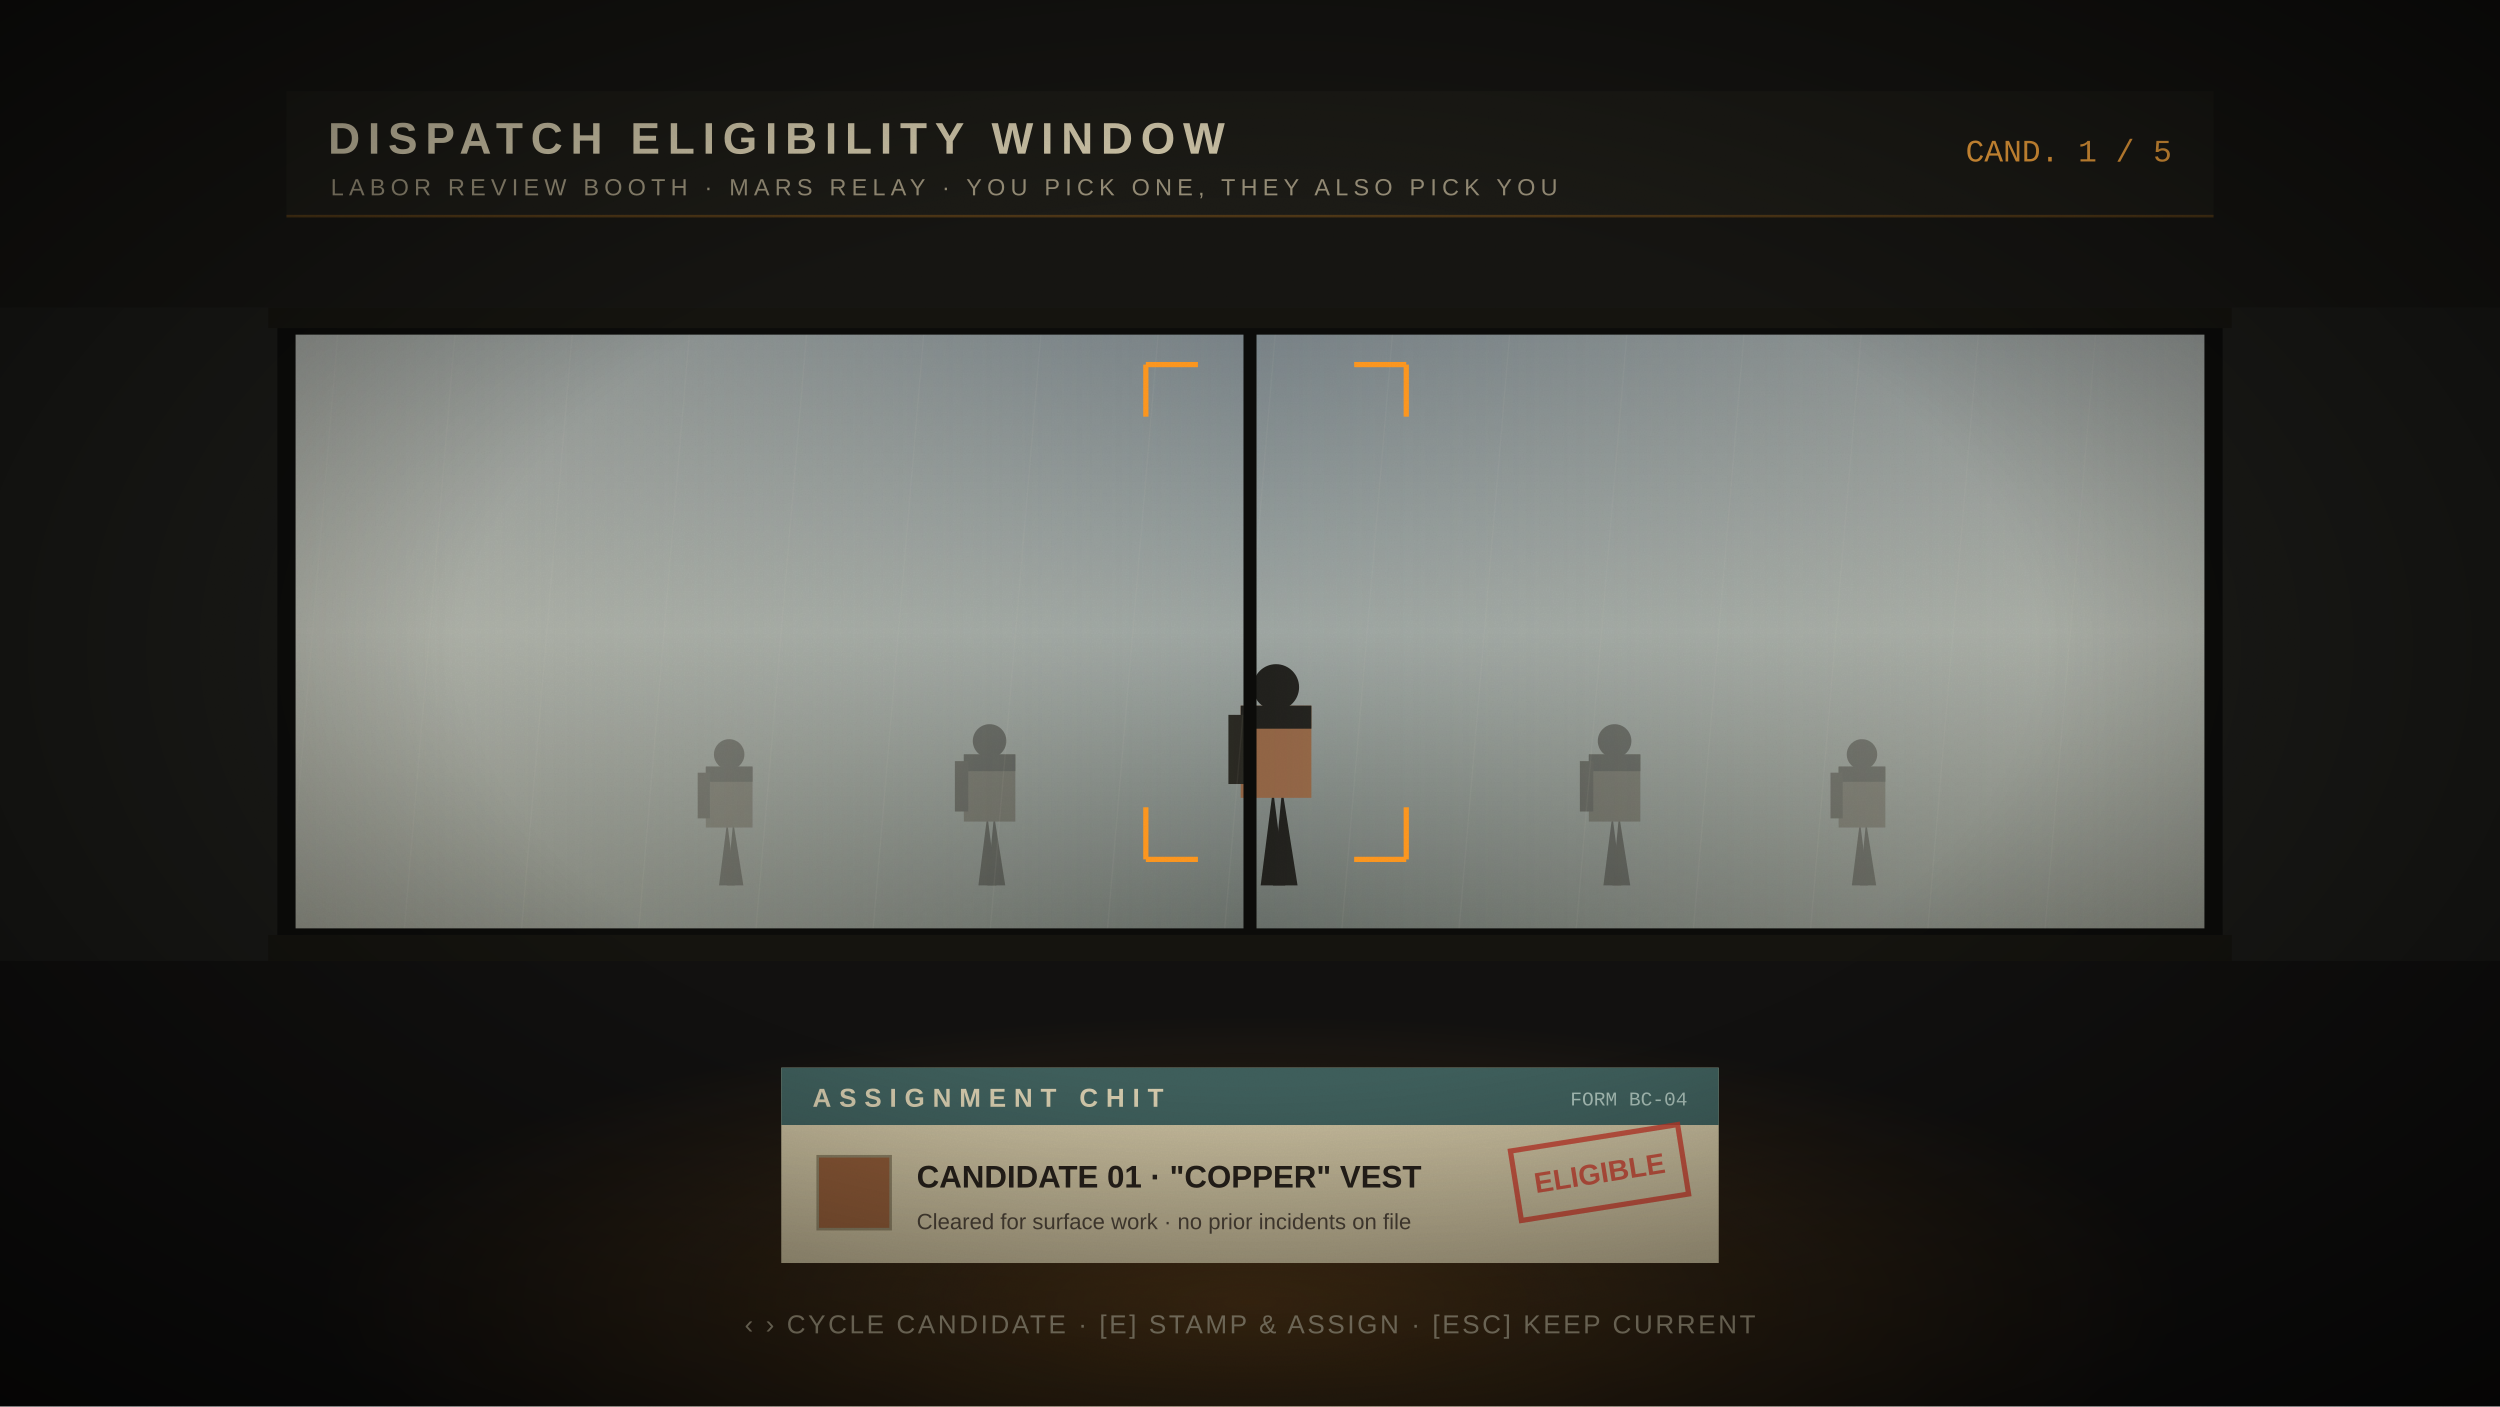
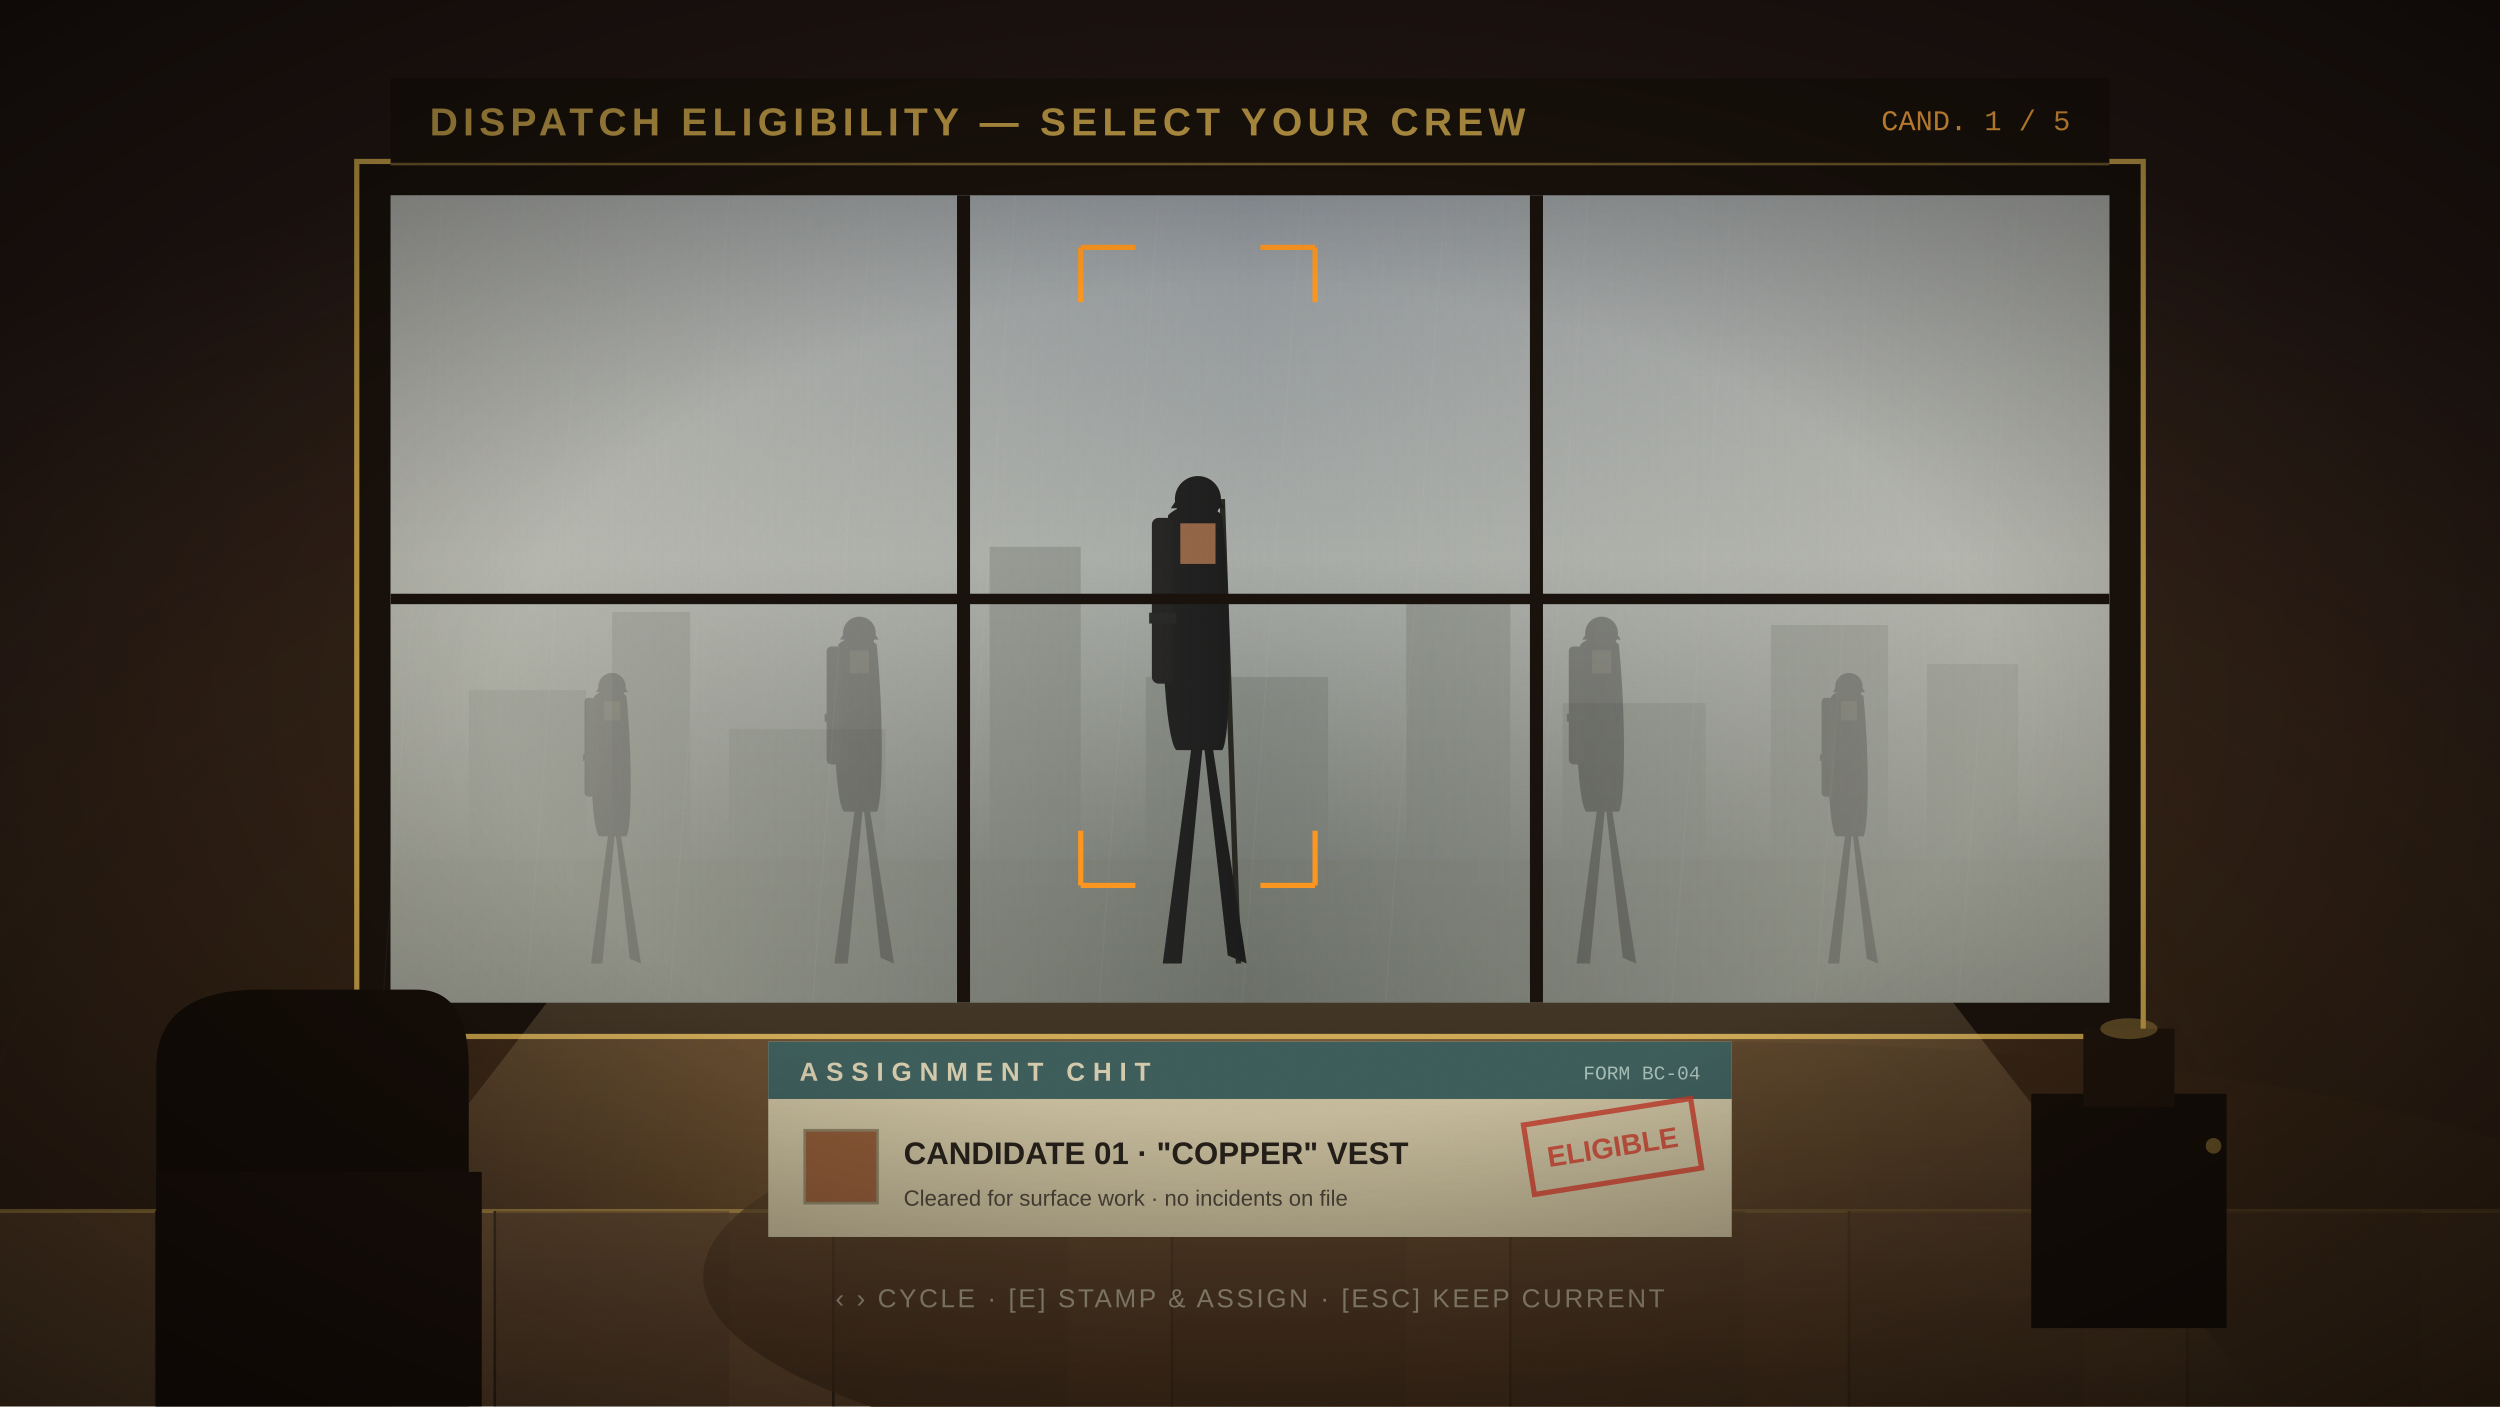
<svg xmlns="http://www.w3.org/2000/svg" width="1920" height="1080" viewBox="0 0 1920 1080">
  <defs>
-     <radialGradient id="vig" cx="0.5" cy="0.46" r="0.78">
-       <stop offset="0.4" stop-color="#000" stop-opacity="0" />
-       <stop offset="1" stop-color="#000" stop-opacity="0.78" />
+     <radialGradient id="vig" cx="0.5" cy="0.5" r="0.85">
+       <stop offset="0.35" stop-color="#000" stop-opacity="0" />
+       <stop offset="1" stop-color="#000" stop-opacity="0.8" />
    </radialGradient>
-     <linearGradient id="window" x1="0" y1="0" x2="0" y2="1">
-       <stop offset="0" stop-color="#6E7A82" />
-       <stop offset="0.5" stop-color="#9AA4A2" />
-       <stop offset="1" stop-color="#5A625E" />
+     <linearGradient id="sky" x1="0" y1="0" x2="0" y2="1">
+       <stop offset="0" stop-color="#8A9098" />
+       <stop offset="0.45" stop-color="#A6ABA8" />
+       <stop offset="0.72" stop-color="#7E837E" />
+       <stop offset="1" stop-color="#565C56" />
    </linearGradient>
    <linearGradient id="dust" x1="0" y1="0" x2="1" y2="0">
-       <stop offset="0" stop-color="#C7C2B0" stop-opacity="0.5" />
-       <stop offset="0.5" stop-color="#C7C2B0" stop-opacity="0.12" />
-       <stop offset="1" stop-color="#C7C2B0" stop-opacity="0.42" />
+       <stop offset="0" stop-color="#CDCABA" stop-opacity="0.55" />
+       <stop offset="0.5" stop-color="#CDCABA" stop-opacity="0.10" />
+       <stop offset="1" stop-color="#CDCABA" stop-opacity="0.5" />
+     </linearGradient>
+     <radialGradient id="warm" cx="0.5" cy="0.85" r="0.8">
+       <stop offset="0" stop-color="#FFB45A" stop-opacity="0.36" />
+       <stop offset="0.5" stop-color="#9A6418" stop-opacity="0.14" />
+       <stop offset="1" stop-color="#FFB45A" stop-opacity="0" />
+     </radialGradient>
+     <linearGradient id="shaft" x1="0" y1="0" x2="0" y2="1">
+       <stop offset="0" stop-color="#FFE0A0" stop-opacity="0.18" />
+       <stop offset="1" stop-color="#FFE0A0" stop-opacity="0" />
    </linearGradient>
    <linearGradient id="paperg" x1="0" y1="0" x2="0" y2="1">
      <stop offset="0" stop-color="#CFC4A4" />
      <stop offset="1" stop-color="#B8AD8E" />
    </linearGradient>
-     <radialGradient id="amberp" cx="0.5" cy="0.5" r="0.5">
-       <stop offset="0" stop-color="#FF9820" stop-opacity="0.22" />
-       <stop offset="1" stop-color="#FF9820" stop-opacity="0" />
-     </radialGradient>
    <filter id="grain">
      <feTurbulence type="fractalNoise" baseFrequency="0.9" numOctaves="2" stitchTiles="stitch" />
      <feColorMatrix type="matrix" values="0 0 0 0 0 0 0 0 0 0 0 0 0 0 0 0 0 0 0.5 0" />
    </filter>
  </defs>
-   <rect x="0" y="0" width="1920" height="1080" fill="#1A1A17" />
-   <rect x="220" y="250" width="1480" height="470" fill="url(#window)" />
-   <g opacity="0.5">
-     <polygon points="552.2,680 558.44,630.86 564.68,680" fill="#0E0E0C" />
-     <polygon points="570.92,680 563.12,630.86 558.44,680" fill="#0E0E0C" />
-     <rect x="542.06" y="588.74" width="35.88" height="46.8" fill="#3A352C" />
-     <rect x="542.06" y="588.74" width="35.88" height="11.7" fill="#0E0E0C" />
-     <rect x="535.82" y="593.42" width="9.36" height="35.1" fill="#15140F" />
-     <circle cx="560" cy="579.38" r="11.7" fill="#0E0E0C" />
+   <rect x="0" y="0" width="1920" height="1080" fill="#241814" />
+   <rect x="0" y="0" width="1920" height="1080" fill="url(#warm)" />
+   <rect x="0" y="930" width="1920" height="150" fill="#5A4028" />
+   <line x1="0" y1="930" x2="1920" y2="930" stroke="#C8A24A" stroke-width="3" opacity="0.6" />
+   <rect x="120" y="930" width="180" height="150" fill="#4A3422" opacity="0.5" />
+   <line x1="120" y1="930" x2="120" y2="1080" stroke="#2E2014" stroke-width="2" />
+   <rect x="380" y="930" width="180" height="150" fill="#4A3422" opacity="0.5" />
+   <line x1="380" y1="930" x2="380" y2="1080" stroke="#2E2014" stroke-width="2" />
+   <rect x="640" y="930" width="180" height="150" fill="#4A3422" opacity="0.5" />
+   <line x1="640" y1="930" x2="640" y2="1080" stroke="#2E2014" stroke-width="2" />
+   <rect x="900" y="930" width="180" height="150" fill="#4A3422" opacity="0.5" />
+   <line x1="900" y1="930" x2="900" y2="1080" stroke="#2E2014" stroke-width="2" />
+   <rect x="1160" y="930" width="180" height="150" fill="#4A3422" opacity="0.5" />
+   <line x1="1160" y1="930" x2="1160" y2="1080" stroke="#2E2014" stroke-width="2" />
+   <rect x="1420" y="930" width="180" height="150" fill="#4A3422" opacity="0.5" />
+   <line x1="1420" y1="930" x2="1420" y2="1080" stroke="#2E2014" stroke-width="2" />
+   <rect x="1680" y="930" width="180" height="150" fill="#4A3422" opacity="0.5" />
+   <line x1="1680" y1="930" x2="1680" y2="1080" stroke="#2E2014" stroke-width="2" />
+   <ellipse cx="1300" cy="980" rx="760" ry="180" fill="#3A2616" opacity="0.7" />
+   <rect x="274" y="124" width="1372" height="672" fill="#1A120C" />
+   <rect x="274" y="124" width="1372" height="672" fill="none" stroke="#C8A24A" stroke-width="4" />
+   <rect x="300" y="150" width="1320" height="620" fill="url(#sky)" />
+   <rect x="360" y="530" width="90" height="150" fill="#6E736E" opacity="0.5" />
+   <rect x="470" y="470" width="60" height="210" fill="#6E736E" opacity="0.5" />
+   <rect x="560" y="560" width="120" height="120" fill="#6E736E" opacity="0.5" />
+   <rect x="760" y="420" width="70" height="260" fill="#6E736E" opacity="0.5" />
+   <rect x="880" y="520" width="140" height="160" fill="#6E736E" opacity="0.5" />
+   <rect x="1080" y="460" width="80" height="220" fill="#6E736E" opacity="0.5" />
+   <rect x="1200" y="540" width="110" height="140" fill="#6E736E" opacity="0.5" />
+   <rect x="1360" y="480" width="90" height="200" fill="#6E736E" opacity="0.5" />
+   <rect x="1480" y="510" width="70" height="170" fill="#6E736E" opacity="0.5" />
+   <rect x="300" y="660" width="1320" height="110" fill="#6A6F68" opacity="0.6" />
+   <g opacity="0.42">
+     <path d="M 467.52,637.328 L 453.88,740 L 462.56,740 L 472.48,637.328 Z" fill="#0C0D0E" />
+     <path d="M 472.48,637.328 L 483.64,736.28 L 492.32,740 L 476.2,637.328 Z" fill="#0C0D0E" />
+     <path d="M 456.36,534.718 C 451.4,586.023 455.12,637.328 460.08,642.288 L 481.16,642.288 C 484.88,637.328 486.12,586.023 481.16,534.718 C 474.96,528.518 462.56,528.518 456.36,534.718 Z" fill="#0C0D0E" />
+     <rect x="463.8" y="538.438" width="12.4" height="14.88" fill="#2E2A22" />
+     <rect x="448.92" y="535.958" width="9.92" height="75.888" rx="3.1" fill="#101010" />
+     <rect x="447.68" y="579.358" width="12.4" height="4.96" fill="#141414" />
+     <circle cx="470" cy="527.34" r="10.54" fill="#0C0D0E" />
+     <path d="M 457.6,531.556 Q 470,511.53 482.4,531.556" fill="#0C0D0E" />
  </g>
-   <g opacity="0.5">
-     <polygon points="751.4,680 758.28,625.82 765.16,680" fill="#0E0E0C" />
-     <polygon points="772.04,680 763.44,625.82 758.28,680" fill="#0E0E0C" />
-     <rect x="740.22" y="579.38" width="39.56" height="51.6" fill="#3A352C" />
-     <rect x="740.22" y="579.38" width="39.56" height="12.9" fill="#0E0E0C" />
-     <rect x="733.34" y="584.54" width="10.32" height="38.7" fill="#15140F" />
-     <circle cx="760" cy="569.06" r="12.9" fill="#0E0E0C" />
+   <g opacity="0.42">
+     <path d="M 657.04,617.456 L 640.76,740 L 651.12,740 L 662.96,617.456 Z" fill="#0C0D0E" />
+     <path d="M 662.96,617.456 L 676.28,735.56 L 686.64,740 L 667.4,617.456 Z" fill="#0C0D0E" />
+     <path d="M 643.72,494.986 C 637.8,556.221 642.24,617.456 648.16,623.376 L 673.32,623.376 C 677.76,617.456 679.24,556.221 673.32,494.986 C 665.92,487.586 651.12,487.586 643.72,494.986 Z" fill="#0C0D0E" />
+     <rect x="652.6" y="499.426" width="14.8" height="17.76" fill="#2E2A22" />
+     <rect x="634.84" y="496.466" width="11.84" height="90.576" rx="3.7" fill="#101010" />
+     <rect x="633.36" y="548.266" width="14.8" height="5.92" fill="#141414" />
+     <circle cx="660" cy="486.18" r="12.58" fill="#0C0D0E" />
+     <path d="M 645.2,491.212 Q 660,467.31 674.8,491.212" fill="#0C0D0E" />
  </g>
  <g opacity="1.0">
-     <polygon points="968.2,680 977.64,605.66 987.08,680" fill="#0A0A08" />
-     <polygon points="996.52,680 984.72,605.66 977.64,680" fill="#0A0A08" />
-     <rect x="952.86" y="541.94" width="54.28" height="70.8" fill="#8C5937" />
-     <rect x="952.86" y="541.94" width="54.28" height="17.7" fill="#0A0A08" />
-     <rect x="943.42" y="549.02" width="14.16" height="53.1" fill="#15140F" />
-     <circle cx="980" cy="527.78" r="17.7" fill="#0A0A08" />
+     <line x1="951.2" y1="740" x2="938.72" y2="383.28" stroke="#15140F" stroke-width="4.16" />
+     <path d="M 915.84,567.776 L 892.96,740 L 907.52,740 L 924.16,567.776 Z" fill="#070809" />
+     <path d="M 924.16,567.776 L 942.88,733.76 L 957.44,740 L 930.4,567.776 Z" fill="#070809" />
+     <path d="M 897.12,395.656 C 888.8,481.716 895.04,567.776 903.36,576.096 L 938.72,576.096 C 944.96,567.776 947.04,481.716 938.72,395.656 C 928.32,385.256 907.52,385.256 897.12,395.656 Z" fill="#070809" />
+     <rect x="906.48" y="401.896" width="27.04" height="31.2" fill="#8C5937" />
+     <rect x="884.64" y="397.736" width="16.64" height="127.296" rx="5.2" fill="#0A0B0C" />
+     <rect x="882.56" y="470.536" width="20.8" height="8.32" fill="#0E0F10" />
+     <circle cx="920" cy="383.28" r="17.68" fill="#070809" />
+     <path d="M 899.2,390.352 Q 920,356.76 940.8,390.352" fill="#070809" />
  </g>
-   <g opacity="0.5">
-     <polygon points="1231.4,680 1238.28,625.82 1245.16,680" fill="#0E0E0C" />
-     <polygon points="1252.04,680 1243.44,625.82 1238.28,680" fill="#0E0E0C" />
-     <rect x="1220.22" y="579.38" width="39.56" height="51.6" fill="#3A352C" />
-     <rect x="1220.22" y="579.38" width="39.56" height="12.9" fill="#0E0E0C" />
-     <rect x="1213.34" y="584.54" width="10.32" height="38.7" fill="#15140F" />
-     <circle cx="1240" cy="569.06" r="12.9" fill="#0E0E0C" />
+   <g opacity="0.42">
+     <path d="M 1227.04,617.456 L 1210.76,740 L 1221.12,740 L 1232.96,617.456 Z" fill="#0C0D0E" />
+     <path d="M 1232.96,617.456 L 1246.28,735.56 L 1256.64,740 L 1237.4,617.456 Z" fill="#0C0D0E" />
+     <path d="M 1213.72,494.986 C 1207.8,556.221 1212.24,617.456 1218.16,623.376 L 1243.32,623.376 C 1247.76,617.456 1249.24,556.221 1243.32,494.986 C 1235.92,487.586 1221.12,487.586 1213.72,494.986 Z" fill="#0C0D0E" />
+     <rect x="1222.6" y="499.426" width="14.8" height="17.76" fill="#2E2A22" />
+     <rect x="1204.84" y="496.466" width="11.84" height="90.576" rx="3.7" fill="#101010" />
+     <rect x="1203.36" y="548.266" width="14.8" height="5.92" fill="#141414" />
+     <circle cx="1230" cy="486.18" r="12.58" fill="#0C0D0E" />
+     <path d="M 1215.2,491.212 Q 1230,467.31 1244.8,491.212" fill="#0C0D0E" />
  </g>
-   <g opacity="0.5">
-     <polygon points="1422.2,680 1428.44,630.86 1434.68,680" fill="#0E0E0C" />
-     <polygon points="1440.92,680 1433.12,630.86 1428.44,680" fill="#0E0E0C" />
-     <rect x="1412.06" y="588.74" width="35.88" height="46.8" fill="#3A352C" />
-     <rect x="1412.06" y="588.74" width="35.88" height="11.7" fill="#0E0E0C" />
-     <rect x="1405.82" y="593.42" width="9.36" height="35.1" fill="#15140F" />
-     <circle cx="1430" cy="579.38" r="11.7" fill="#0E0E0C" />
+   <g opacity="0.42">
+     <path d="M 1417.52,637.328 L 1403.88,740 L 1412.56,740 L 1422.48,637.328 Z" fill="#0C0D0E" />
+     <path d="M 1422.48,637.328 L 1433.64,736.28 L 1442.32,740 L 1426.2,637.328 Z" fill="#0C0D0E" />
+     <path d="M 1406.36,534.718 C 1401.4,586.023 1405.12,637.328 1410.08,642.288 L 1431.16,642.288 C 1434.88,637.328 1436.12,586.023 1431.16,534.718 C 1424.96,528.518 1412.56,528.518 1406.36,534.718 Z" fill="#0C0D0E" />
+     <rect x="1413.8" y="538.438" width="12.4" height="14.88" fill="#2E2A22" />
+     <rect x="1398.92" y="535.958" width="9.92" height="75.888" rx="3.1" fill="#101010" />
+     <rect x="1397.68" y="579.358" width="12.4" height="4.96" fill="#141414" />
+     <circle cx="1420" cy="527.34" r="10.54" fill="#0C0D0E" />
+     <path d="M 1407.6,531.556 Q 1420,511.53 1432.4,531.556" fill="#0C0D0E" />
  </g>
-   <rect x="220" y="250" width="1480" height="470" fill="url(#dust)" />
-   <line x1="260" y1="250" x2="220" y2="720" stroke="#D8D2C2" stroke-width="1" opacity="0.06" />
-   <line x1="350" y1="250" x2="310" y2="720" stroke="#D8D2C2" stroke-width="1" opacity="0.06" />
-   <line x1="440" y1="250" x2="400" y2="720" stroke="#D8D2C2" stroke-width="1" opacity="0.06" />
-   <line x1="530" y1="250" x2="490" y2="720" stroke="#D8D2C2" stroke-width="1" opacity="0.06" />
-   <line x1="620" y1="250" x2="580" y2="720" stroke="#D8D2C2" stroke-width="1" opacity="0.06" />
-   <line x1="710" y1="250" x2="670" y2="720" stroke="#D8D2C2" stroke-width="1" opacity="0.06" />
-   <line x1="800" y1="250" x2="760" y2="720" stroke="#D8D2C2" stroke-width="1" opacity="0.06" />
-   <line x1="890" y1="250" x2="850" y2="720" stroke="#D8D2C2" stroke-width="1" opacity="0.06" />
-   <line x1="980" y1="250" x2="940" y2="720" stroke="#D8D2C2" stroke-width="1" opacity="0.06" />
-   <line x1="1070" y1="250" x2="1030" y2="720" stroke="#D8D2C2" stroke-width="1" opacity="0.06" />
-   <line x1="1160" y1="250" x2="1120" y2="720" stroke="#D8D2C2" stroke-width="1" opacity="0.06" />
-   <line x1="1250" y1="250" x2="1210" y2="720" stroke="#D8D2C2" stroke-width="1" opacity="0.06" />
-   <line x1="1340" y1="250" x2="1300" y2="720" stroke="#D8D2C2" stroke-width="1" opacity="0.06" />
-   <line x1="1430" y1="250" x2="1390" y2="720" stroke="#D8D2C2" stroke-width="1" opacity="0.06" />
-   <line x1="1520" y1="250" x2="1480" y2="720" stroke="#D8D2C2" stroke-width="1" opacity="0.06" />
-   <line x1="1610" y1="250" x2="1570" y2="720" stroke="#D8D2C2" stroke-width="1" opacity="0.06" />
-   <rect x="220" y="250" width="1480" height="470" fill="none" stroke="#0C0C0A" stroke-width="14" />
-   <line x1="960" y1="250" x2="960" y2="720" stroke="#0C0C0A" stroke-width="10" />
-   <rect x="206" y="236" width="1508" height="16" fill="#15140F" />
-   <rect x="206" y="718" width="1508" height="20" fill="#15140F" />
-   <rect x="0" y="0" width="1920" height="236" fill="#161512" />
-   <rect x="0" y="738" width="1920" height="342" fill="#121110" />
-   <ellipse cx="960" cy="1000" rx="720" ry="220" fill="url(#amberp)" />
-   <line x1="880" y1="280" x2="880" y2="320" stroke="#FF9820" stroke-width="4" />
-   <line x1="880" y1="280" x2="920" y2="280" stroke="#FF9820" stroke-width="4" />
-   <line x1="1080" y1="280" x2="1080" y2="320" stroke="#FF9820" stroke-width="4" />
-   <line x1="1080" y1="280" x2="1040" y2="280" stroke="#FF9820" stroke-width="4" />
-   <line x1="880" y1="660" x2="880" y2="620" stroke="#FF9820" stroke-width="4" />
-   <line x1="880" y1="660" x2="920" y2="660" stroke="#FF9820" stroke-width="4" />
-   <line x1="1080" y1="660" x2="1080" y2="620" stroke="#FF9820" stroke-width="4" />
-   <line x1="1080" y1="660" x2="1040" y2="660" stroke="#FF9820" stroke-width="4" />
-   <rect x="220" y="70" width="1480" height="96" fill="#1C1B16" />
-   <line x1="220" y1="166" x2="1700" y2="166" stroke="#9A6418" stroke-width="2" opacity="0.4" />
-   <text x="252" y="118" font-family="'Liberation Sans','Arial',sans-serif" font-size="34" fill="#D6CCAE" text-anchor="start" letter-spacing="6" font-weight="bold">DISPATCH ELIGIBILITY WINDOW</text>
-   <text x="254" y="150" font-family="'Liberation Sans','Arial',sans-serif" font-size="18" fill="#9A917A" text-anchor="start" letter-spacing="4">LABOR REVIEW BOOTH · MARS RELAY · YOU PICK ONE, THEY ALSO PICK YOU</text>
-   <text x="1668" y="124" font-family="'Consolas','Courier New',monospace" font-size="24" fill="#FFAB40" text-anchor="end">CAND. 1 / 5</text>
-   <rect x="600" y="820" width="720" height="150" fill="url(#paperg)" />
-   <rect x="600" y="820" width="720" height="44" fill="#3F5F5C" />
-   <text x="624" y="850" font-family="'Liberation Sans','Arial',sans-serif" font-size="20" fill="#D6CCAE" text-anchor="start" letter-spacing="6" font-weight="bold">ASSIGNMENT CHIT</text>
-   <text x="1296" y="849" font-family="'Consolas','Courier New',monospace" font-size="15" fill="#A9C0B8" text-anchor="end">FORM BC-04</text>
-   <rect x="628" y="888" width="56" height="56" fill="#8C5937" />
-   <rect x="628" y="888" width="56" height="56" fill="none" stroke="#8A7F63" stroke-width="2" />
-   <text x="704" y="912" font-family="'Liberation Sans','Arial',sans-serif" font-size="24" fill="#26201A" text-anchor="start" font-weight="bold">CANDIDATE 01 · "COPPER" VEST</text>
-   <text x="704" y="944" font-family="'Liberation Sans','Arial',sans-serif" font-size="17" fill="#4A4136" text-anchor="start">Cleared for surface work · no prior incidents on file</text>
-   <g transform="translate(1160,884) rotate(-9)" opacity="0.8">
+   <rect x="300" y="150" width="1320" height="620" fill="url(#dust)" />
+   <line x1="340" y1="150" x2="294" y2="770" stroke="#E0DCCE" stroke-width="1" opacity="0.05" />
+   <line x1="450" y1="150" x2="404" y2="770" stroke="#E0DCCE" stroke-width="1" opacity="0.05" />
+   <line x1="560" y1="150" x2="514" y2="770" stroke="#E0DCCE" stroke-width="1" opacity="0.05" />
+   <line x1="670" y1="150" x2="624" y2="770" stroke="#E0DCCE" stroke-width="1" opacity="0.05" />
+   <line x1="780" y1="150" x2="734" y2="770" stroke="#E0DCCE" stroke-width="1" opacity="0.05" />
+   <line x1="890" y1="150" x2="844" y2="770" stroke="#E0DCCE" stroke-width="1" opacity="0.05" />
+   <line x1="1000" y1="150" x2="954" y2="770" stroke="#E0DCCE" stroke-width="1" opacity="0.05" />
+   <line x1="1110" y1="150" x2="1064" y2="770" stroke="#E0DCCE" stroke-width="1" opacity="0.05" />
+   <line x1="1220" y1="150" x2="1174" y2="770" stroke="#E0DCCE" stroke-width="1" opacity="0.05" />
+   <line x1="1330" y1="150" x2="1284" y2="770" stroke="#E0DCCE" stroke-width="1" opacity="0.05" />
+   <line x1="1440" y1="150" x2="1394" y2="770" stroke="#E0DCCE" stroke-width="1" opacity="0.05" />
+   <line x1="1550" y1="150" x2="1504" y2="770" stroke="#E0DCCE" stroke-width="1" opacity="0.05" />
+   <line x1="740.0" y1="150" x2="740.0" y2="770" stroke="#1A120C" stroke-width="10" />
+   <line x1="1180.0" y1="150" x2="1180.0" y2="770" stroke="#1A120C" stroke-width="10" />
+   <line x1="300" y1="460.0" x2="1620" y2="460.0" stroke="#1A120C" stroke-width="8" />
+   <polygon points="420,770 1500,770 1740,1080 180,1080" fill="url(#shaft)" />
+   <path d="M 120,1080 L 120,820 Q 120,760 200,760 L 320,760 Q 360,760 360,820 L 360,1080 Z" fill="#160E08" />
+   <rect x="120" y="900" width="250" height="180" fill="#1A100A" />
+   <rect x="1560" y="840" width="150" height="180" fill="#170F09" />
+   <rect x="1600" y="790" width="70" height="60" fill="#1F140C" />
+   <ellipse cx="1635" cy="790" rx="22" ry="8" fill="#C8A24A" opacity="0.4" />
+   <circle cx="1700" cy="880" r="6" fill="#C8A24A" opacity="0.5" />
+   <rect x="300" y="60" width="1320" height="66" fill="#1B130C" />
+   <line x1="300" y1="126" x2="1620" y2="126" stroke="#C8A24A" stroke-width="2" opacity="0.5" />
+   <text x="330" y="104" font-family="'Liberation Sans','Arial',sans-serif" font-size="30" fill="#C8A24A" text-anchor="start" letter-spacing="4" font-weight="bold">DISPATCH ELIGIBILITY — SELECT YOUR CREW</text>
+   <text x="1590" y="100" font-family="'Consolas','Courier New',monospace" font-size="22" fill="#FFAB40" text-anchor="end">CAND. 1 / 5</text>
+   <line x1="830" y1="190" x2="872" y2="190" stroke="#FF9820" stroke-width="4" />
+   <line x1="830" y1="190" x2="830" y2="232" stroke="#FF9820" stroke-width="4" />
+   <line x1="1010" y1="190" x2="968" y2="190" stroke="#FF9820" stroke-width="4" />
+   <line x1="1010" y1="190" x2="1010" y2="232" stroke="#FF9820" stroke-width="4" />
+   <line x1="830" y1="680" x2="872" y2="680" stroke="#FF9820" stroke-width="4" />
+   <line x1="830" y1="680" x2="830" y2="638" stroke="#FF9820" stroke-width="4" />
+   <line x1="1010" y1="680" x2="968" y2="680" stroke="#FF9820" stroke-width="4" />
+   <line x1="1010" y1="680" x2="1010" y2="638" stroke="#FF9820" stroke-width="4" />
+   <rect x="590" y="800" width="740" height="150" fill="url(#paperg)" />
+   <rect x="590" y="800" width="740" height="44" fill="#3F5F5C" />
+   <text x="614" y="830" font-family="'Liberation Sans','Arial',sans-serif" font-size="20" fill="#D6CCAE" text-anchor="start" letter-spacing="6" font-weight="bold">ASSIGNMENT CHIT</text>
+   <text x="1306" y="829" font-family="'Consolas','Courier New',monospace" font-size="15" fill="#A9C0B8" text-anchor="end">FORM BC-04</text>
+   <rect x="618" y="868" width="56" height="56" fill="#8C5937" />
+   <rect x="618" y="868" width="56" height="56" fill="none" stroke="#8A7F63" stroke-width="2" />
+   <text x="694" y="894" font-family="'Liberation Sans','Arial',sans-serif" font-size="24" fill="#26201A" text-anchor="start" font-weight="bold">CANDIDATE 01  ·  "COPPER" VEST</text>
+   <text x="694" y="926" font-family="'Liberation Sans','Arial',sans-serif" font-size="17" fill="#4A4136" text-anchor="start">Cleared for surface work · no incidents on file</text>
+   <g transform="translate(1170,864) rotate(-9)" opacity="0.82">
    <rect x="0" y="0" width="130" height="54" fill="none" stroke="#C23A2B" stroke-width="4" />
    <text x="65" y="35" font-family="'Liberation Sans','Arial',sans-serif" font-size="22" fill="#C23A2B" text-anchor="middle" font-weight="bold">ELIGIBLE</text>
  </g>
-   <text x="960" y="1024" font-family="'Liberation Sans','Arial',sans-serif" font-size="20" fill="#9A917A" text-anchor="middle" letter-spacing="2">‹ ›  CYCLE CANDIDATE     ·     [E]  STAMP &amp; ASSIGN     ·     [ESC]  KEEP CURRENT</text>
+   <text x="960" y="1004" font-family="'Liberation Sans','Arial',sans-serif" font-size="20" fill="#9A917A" text-anchor="middle" letter-spacing="2">‹ ›  CYCLE     ·     [E]  STAMP &amp; ASSIGN     ·     [ESC]  KEEP CURRENT</text>
  <rect x="0" y="0" width="1920" height="1080" fill="url(#vig)" />
  <rect x="0" y="0" width="1920" height="1080" filter="url(#grain)" opacity="0.06" />
</svg>
